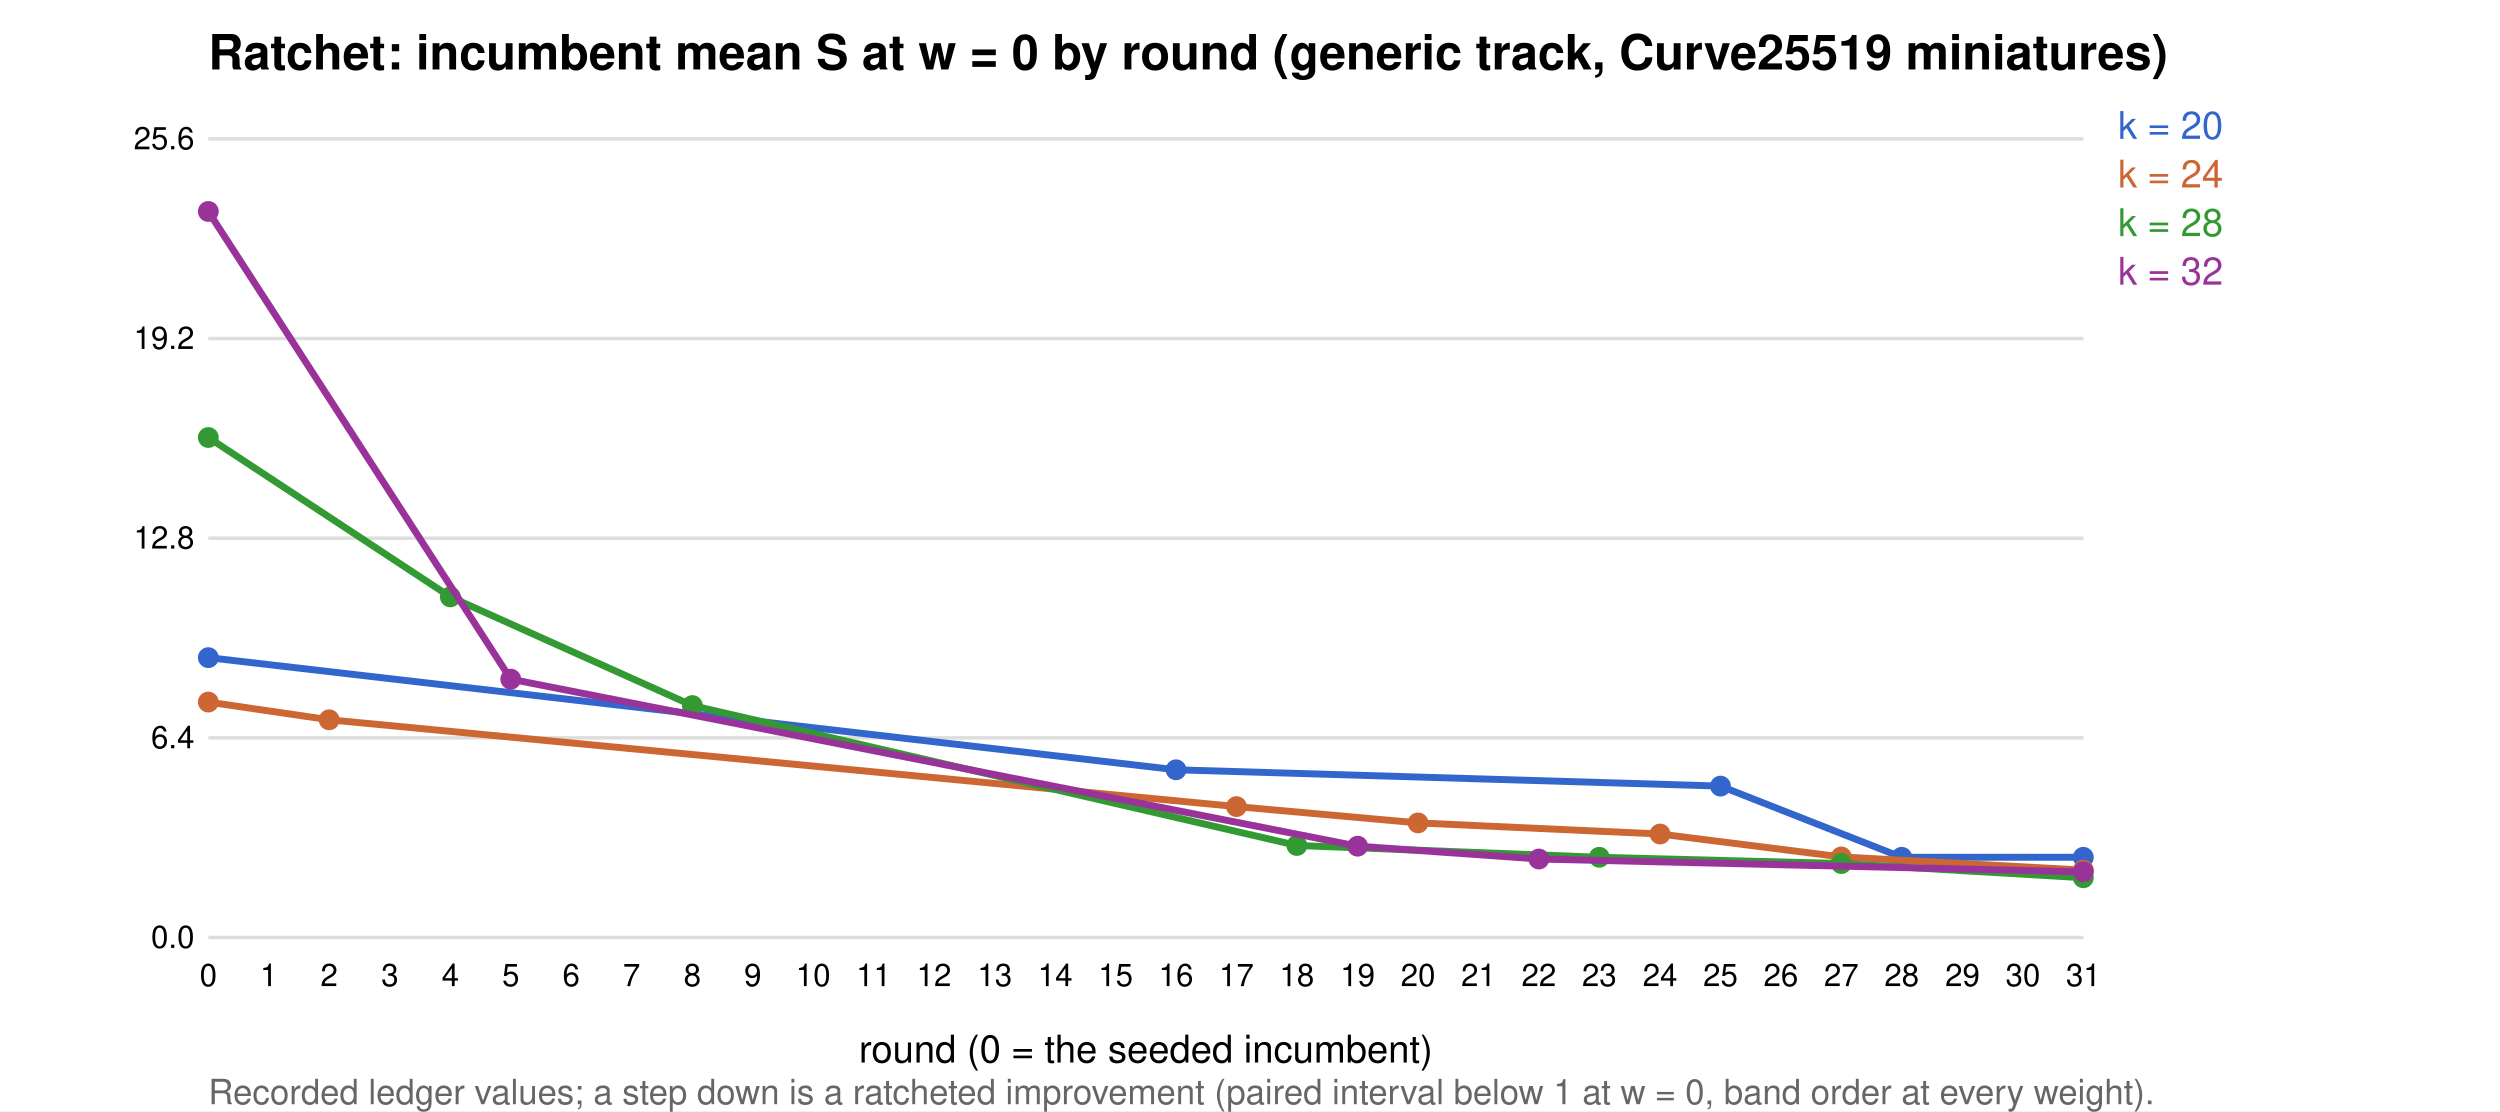
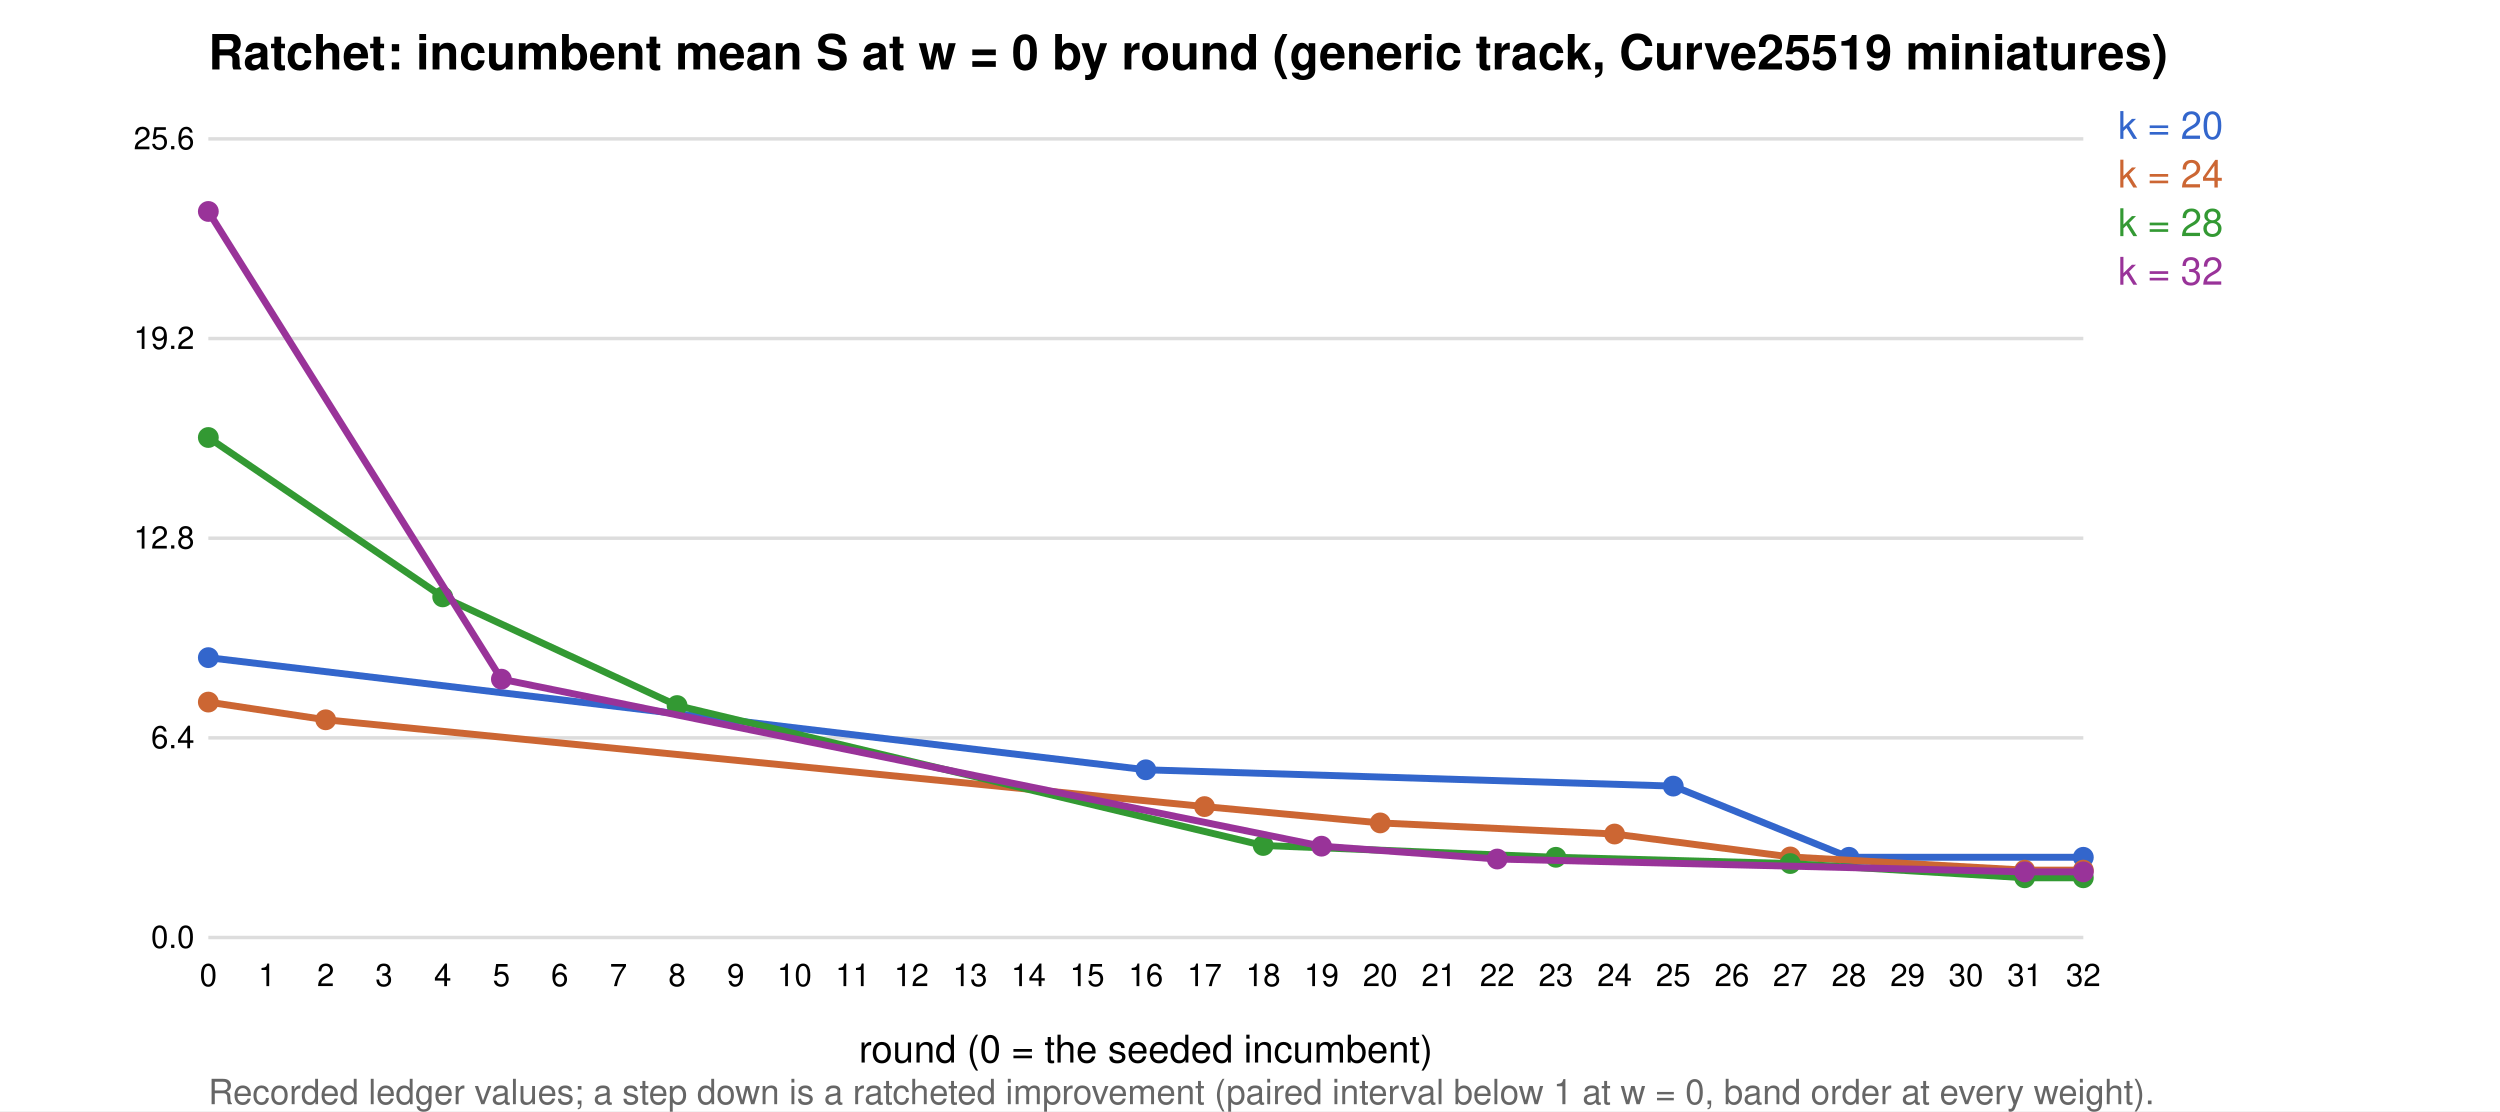
<svg xmlns="http://www.w3.org/2000/svg" width="720" height="320" viewBox="0 0 720 320" font-family="Helvetica,Arial,sans-serif" font-size="11">
  <rect width="100%" height="100%" fill="white" />
  <text x="60" y="20" font-size="14" font-weight="bold">Ratchet: incumbent mean S at w = 0 by round (generic track, Curve25519 miniatures)</text>
  <line x1="60" x2="600" y1="270.0" y2="270.0" stroke="#ddd" />
  <text x="56" y="273.0" text-anchor="end" font-size="9">0.0</text>
  <line x1="60" x2="600" y1="212.5" y2="212.5" stroke="#ddd" />
  <text x="56" y="215.5" text-anchor="end" font-size="9">6.4</text>
  <line x1="60" x2="600" y1="155.0" y2="155.0" stroke="#ddd" />
  <text x="56" y="158.0" text-anchor="end" font-size="9">12.8</text>
  <line x1="60" x2="600" y1="97.5" y2="97.5" stroke="#ddd" />
  <text x="56" y="100.5" text-anchor="end" font-size="9">19.2</text>
  <line x1="60" x2="600" y1="40.0" y2="40.0" stroke="#ddd" />
  <text x="56" y="43.0" text-anchor="end" font-size="9">25.6</text>
-   <polyline fill="none" stroke="#36c" stroke-width="2" points="60.0,189.4 338.7,221.7 495.5,226.4 547.7,246.9 600.0,246.9" />
+   <polyline fill="none" stroke="#36c" stroke-width="2" points="60.0,189.4 330.0,221.7 481.9,226.4 532.5,246.9 600.0,246.9" />
  <circle cx="60.0" cy="189.4" r="3" fill="#36c" />
-   <circle cx="338.7" cy="221.7" r="3" fill="#36c" />
-   <circle cx="495.5" cy="226.4" r="3" fill="#36c" />
-   <circle cx="547.7" cy="246.9" r="3" fill="#36c" />
+   <circle cx="330.0" cy="221.7" r="3" fill="#36c" />
+   <circle cx="481.9" cy="226.4" r="3" fill="#36c" />
+   <circle cx="532.5" cy="246.9" r="3" fill="#36c" />
  <circle cx="600.0" cy="246.9" r="3" fill="#36c" />
  <text x="610" y="40" fill="#36c">k = 20</text>
-   <polyline fill="none" stroke="#c63" stroke-width="2" points="60.0,202.2 94.8,207.3 356.1,232.3 408.4,237.0 478.1,240.2 530.3,246.8 600.0,250.6" />
+   <polyline fill="none" stroke="#c63" stroke-width="2" points="60.0,202.2 93.8,207.3 346.9,232.3 397.5,237.0 465.0,240.2 515.6,246.8 583.1,250.6 600.0,250.6" />
  <circle cx="60.0" cy="202.2" r="3" fill="#c63" />
-   <circle cx="94.8" cy="207.3" r="3" fill="#c63" />
-   <circle cx="356.1" cy="232.3" r="3" fill="#c63" />
-   <circle cx="408.4" cy="237.0" r="3" fill="#c63" />
-   <circle cx="478.1" cy="240.2" r="3" fill="#c63" />
-   <circle cx="530.3" cy="246.8" r="3" fill="#c63" />
+   <circle cx="93.8" cy="207.3" r="3" fill="#c63" />
+   <circle cx="346.9" cy="232.3" r="3" fill="#c63" />
+   <circle cx="397.5" cy="237.0" r="3" fill="#c63" />
+   <circle cx="465.0" cy="240.2" r="3" fill="#c63" />
+   <circle cx="515.6" cy="246.8" r="3" fill="#c63" />
+   <circle cx="583.1" cy="250.6" r="3" fill="#c63" />
  <circle cx="600.0" cy="250.6" r="3" fill="#c63" />
  <text x="610" y="54" fill="#c63">k = 24</text>
-   <polyline fill="none" stroke="#393" stroke-width="2" points="60.0,126.0 129.7,171.9 199.4,203.2 373.5,243.5 460.6,246.9 530.3,248.7 600.0,252.8" />
+   <polyline fill="none" stroke="#393" stroke-width="2" points="60.0,126.0 127.5,171.9 195.0,203.2 363.8,243.5 448.1,246.9 515.6,248.7 583.1,252.8 600.0,252.8" />
  <circle cx="60.0" cy="126.0" r="3" fill="#393" />
-   <circle cx="129.7" cy="171.9" r="3" fill="#393" />
-   <circle cx="199.4" cy="203.2" r="3" fill="#393" />
-   <circle cx="373.5" cy="243.5" r="3" fill="#393" />
-   <circle cx="460.6" cy="246.9" r="3" fill="#393" />
-   <circle cx="530.3" cy="248.7" r="3" fill="#393" />
+   <circle cx="127.5" cy="171.9" r="3" fill="#393" />
+   <circle cx="195.0" cy="203.2" r="3" fill="#393" />
+   <circle cx="363.8" cy="243.5" r="3" fill="#393" />
+   <circle cx="448.1" cy="246.9" r="3" fill="#393" />
+   <circle cx="515.6" cy="248.7" r="3" fill="#393" />
+   <circle cx="583.1" cy="252.8" r="3" fill="#393" />
  <circle cx="600.0" cy="252.8" r="3" fill="#393" />
  <text x="610" y="68" fill="#393">k = 28</text>
-   <polyline fill="none" stroke="#939" stroke-width="2" points="60.0,60.9 147.1,195.6 391.0,243.7 443.2,247.4 600.0,251.1" />
+   <polyline fill="none" stroke="#939" stroke-width="2" points="60.0,60.9 144.4,195.6 380.6,243.7 431.2,247.4 583.1,251.1 600.0,251.1" />
  <circle cx="60.0" cy="60.9" r="3" fill="#939" />
-   <circle cx="147.1" cy="195.6" r="3" fill="#939" />
-   <circle cx="391.0" cy="243.7" r="3" fill="#939" />
-   <circle cx="443.2" cy="247.4" r="3" fill="#939" />
+   <circle cx="144.4" cy="195.6" r="3" fill="#939" />
+   <circle cx="380.6" cy="243.7" r="3" fill="#939" />
+   <circle cx="431.2" cy="247.4" r="3" fill="#939" />
+   <circle cx="583.1" cy="251.1" r="3" fill="#939" />
  <circle cx="600.0" cy="251.1" r="3" fill="#939" />
  <text x="610" y="82" fill="#939">k = 32</text>
  <text x="60.0" y="284" text-anchor="middle" font-size="9">0</text>
-   <text x="77.4" y="284" text-anchor="middle" font-size="9">1</text>
-   <text x="94.8" y="284" text-anchor="middle" font-size="9">2</text>
-   <text x="112.3" y="284" text-anchor="middle" font-size="9">3</text>
-   <text x="129.7" y="284" text-anchor="middle" font-size="9">4</text>
-   <text x="147.1" y="284" text-anchor="middle" font-size="9">5</text>
-   <text x="164.5" y="284" text-anchor="middle" font-size="9">6</text>
-   <text x="181.9" y="284" text-anchor="middle" font-size="9">7</text>
-   <text x="199.4" y="284" text-anchor="middle" font-size="9">8</text>
-   <text x="216.8" y="284" text-anchor="middle" font-size="9">9</text>
-   <text x="234.2" y="284" text-anchor="middle" font-size="9">10</text>
-   <text x="251.6" y="284" text-anchor="middle" font-size="9">11</text>
-   <text x="269.0" y="284" text-anchor="middle" font-size="9">12</text>
-   <text x="286.5" y="284" text-anchor="middle" font-size="9">13</text>
-   <text x="303.9" y="284" text-anchor="middle" font-size="9">14</text>
-   <text x="321.3" y="284" text-anchor="middle" font-size="9">15</text>
-   <text x="338.7" y="284" text-anchor="middle" font-size="9">16</text>
-   <text x="356.1" y="284" text-anchor="middle" font-size="9">17</text>
-   <text x="373.5" y="284" text-anchor="middle" font-size="9">18</text>
-   <text x="391.0" y="284" text-anchor="middle" font-size="9">19</text>
-   <text x="408.4" y="284" text-anchor="middle" font-size="9">20</text>
-   <text x="425.8" y="284" text-anchor="middle" font-size="9">21</text>
-   <text x="443.2" y="284" text-anchor="middle" font-size="9">22</text>
-   <text x="460.6" y="284" text-anchor="middle" font-size="9">23</text>
-   <text x="478.1" y="284" text-anchor="middle" font-size="9">24</text>
-   <text x="495.5" y="284" text-anchor="middle" font-size="9">25</text>
-   <text x="512.9" y="284" text-anchor="middle" font-size="9">26</text>
-   <text x="530.3" y="284" text-anchor="middle" font-size="9">27</text>
-   <text x="547.7" y="284" text-anchor="middle" font-size="9">28</text>
-   <text x="565.2" y="284" text-anchor="middle" font-size="9">29</text>
-   <text x="582.6" y="284" text-anchor="middle" font-size="9">30</text>
-   <text x="600.0" y="284" text-anchor="middle" font-size="9">31</text>
+   <text x="76.9" y="284" text-anchor="middle" font-size="9">1</text>
+   <text x="93.8" y="284" text-anchor="middle" font-size="9">2</text>
+   <text x="110.6" y="284" text-anchor="middle" font-size="9">3</text>
+   <text x="127.5" y="284" text-anchor="middle" font-size="9">4</text>
+   <text x="144.4" y="284" text-anchor="middle" font-size="9">5</text>
+   <text x="161.2" y="284" text-anchor="middle" font-size="9">6</text>
+   <text x="178.1" y="284" text-anchor="middle" font-size="9">7</text>
+   <text x="195.0" y="284" text-anchor="middle" font-size="9">8</text>
+   <text x="211.9" y="284" text-anchor="middle" font-size="9">9</text>
+   <text x="228.8" y="284" text-anchor="middle" font-size="9">10</text>
+   <text x="245.6" y="284" text-anchor="middle" font-size="9">11</text>
+   <text x="262.5" y="284" text-anchor="middle" font-size="9">12</text>
+   <text x="279.4" y="284" text-anchor="middle" font-size="9">13</text>
+   <text x="296.2" y="284" text-anchor="middle" font-size="9">14</text>
+   <text x="313.1" y="284" text-anchor="middle" font-size="9">15</text>
+   <text x="330.0" y="284" text-anchor="middle" font-size="9">16</text>
+   <text x="346.9" y="284" text-anchor="middle" font-size="9">17</text>
+   <text x="363.8" y="284" text-anchor="middle" font-size="9">18</text>
+   <text x="380.6" y="284" text-anchor="middle" font-size="9">19</text>
+   <text x="397.5" y="284" text-anchor="middle" font-size="9">20</text>
+   <text x="414.4" y="284" text-anchor="middle" font-size="9">21</text>
+   <text x="431.2" y="284" text-anchor="middle" font-size="9">22</text>
+   <text x="448.1" y="284" text-anchor="middle" font-size="9">23</text>
+   <text x="465.0" y="284" text-anchor="middle" font-size="9">24</text>
+   <text x="481.9" y="284" text-anchor="middle" font-size="9">25</text>
+   <text x="498.8" y="284" text-anchor="middle" font-size="9">26</text>
+   <text x="515.6" y="284" text-anchor="middle" font-size="9">27</text>
+   <text x="532.5" y="284" text-anchor="middle" font-size="9">28</text>
+   <text x="549.4" y="284" text-anchor="middle" font-size="9">29</text>
+   <text x="566.2" y="284" text-anchor="middle" font-size="9">30</text>
+   <text x="583.1" y="284" text-anchor="middle" font-size="9">31</text>
+   <text x="600.0" y="284" text-anchor="middle" font-size="9">32</text>
  <text x="330" y="306" text-anchor="middle">round (0 = the seeded incumbent)</text>
  <text x="60" y="318" font-size="10" fill="#666">Recorded ledger values; a step down is a ratcheted improvement (paired interval below 1 at w = 0, band order at every weight).</text>
</svg>
